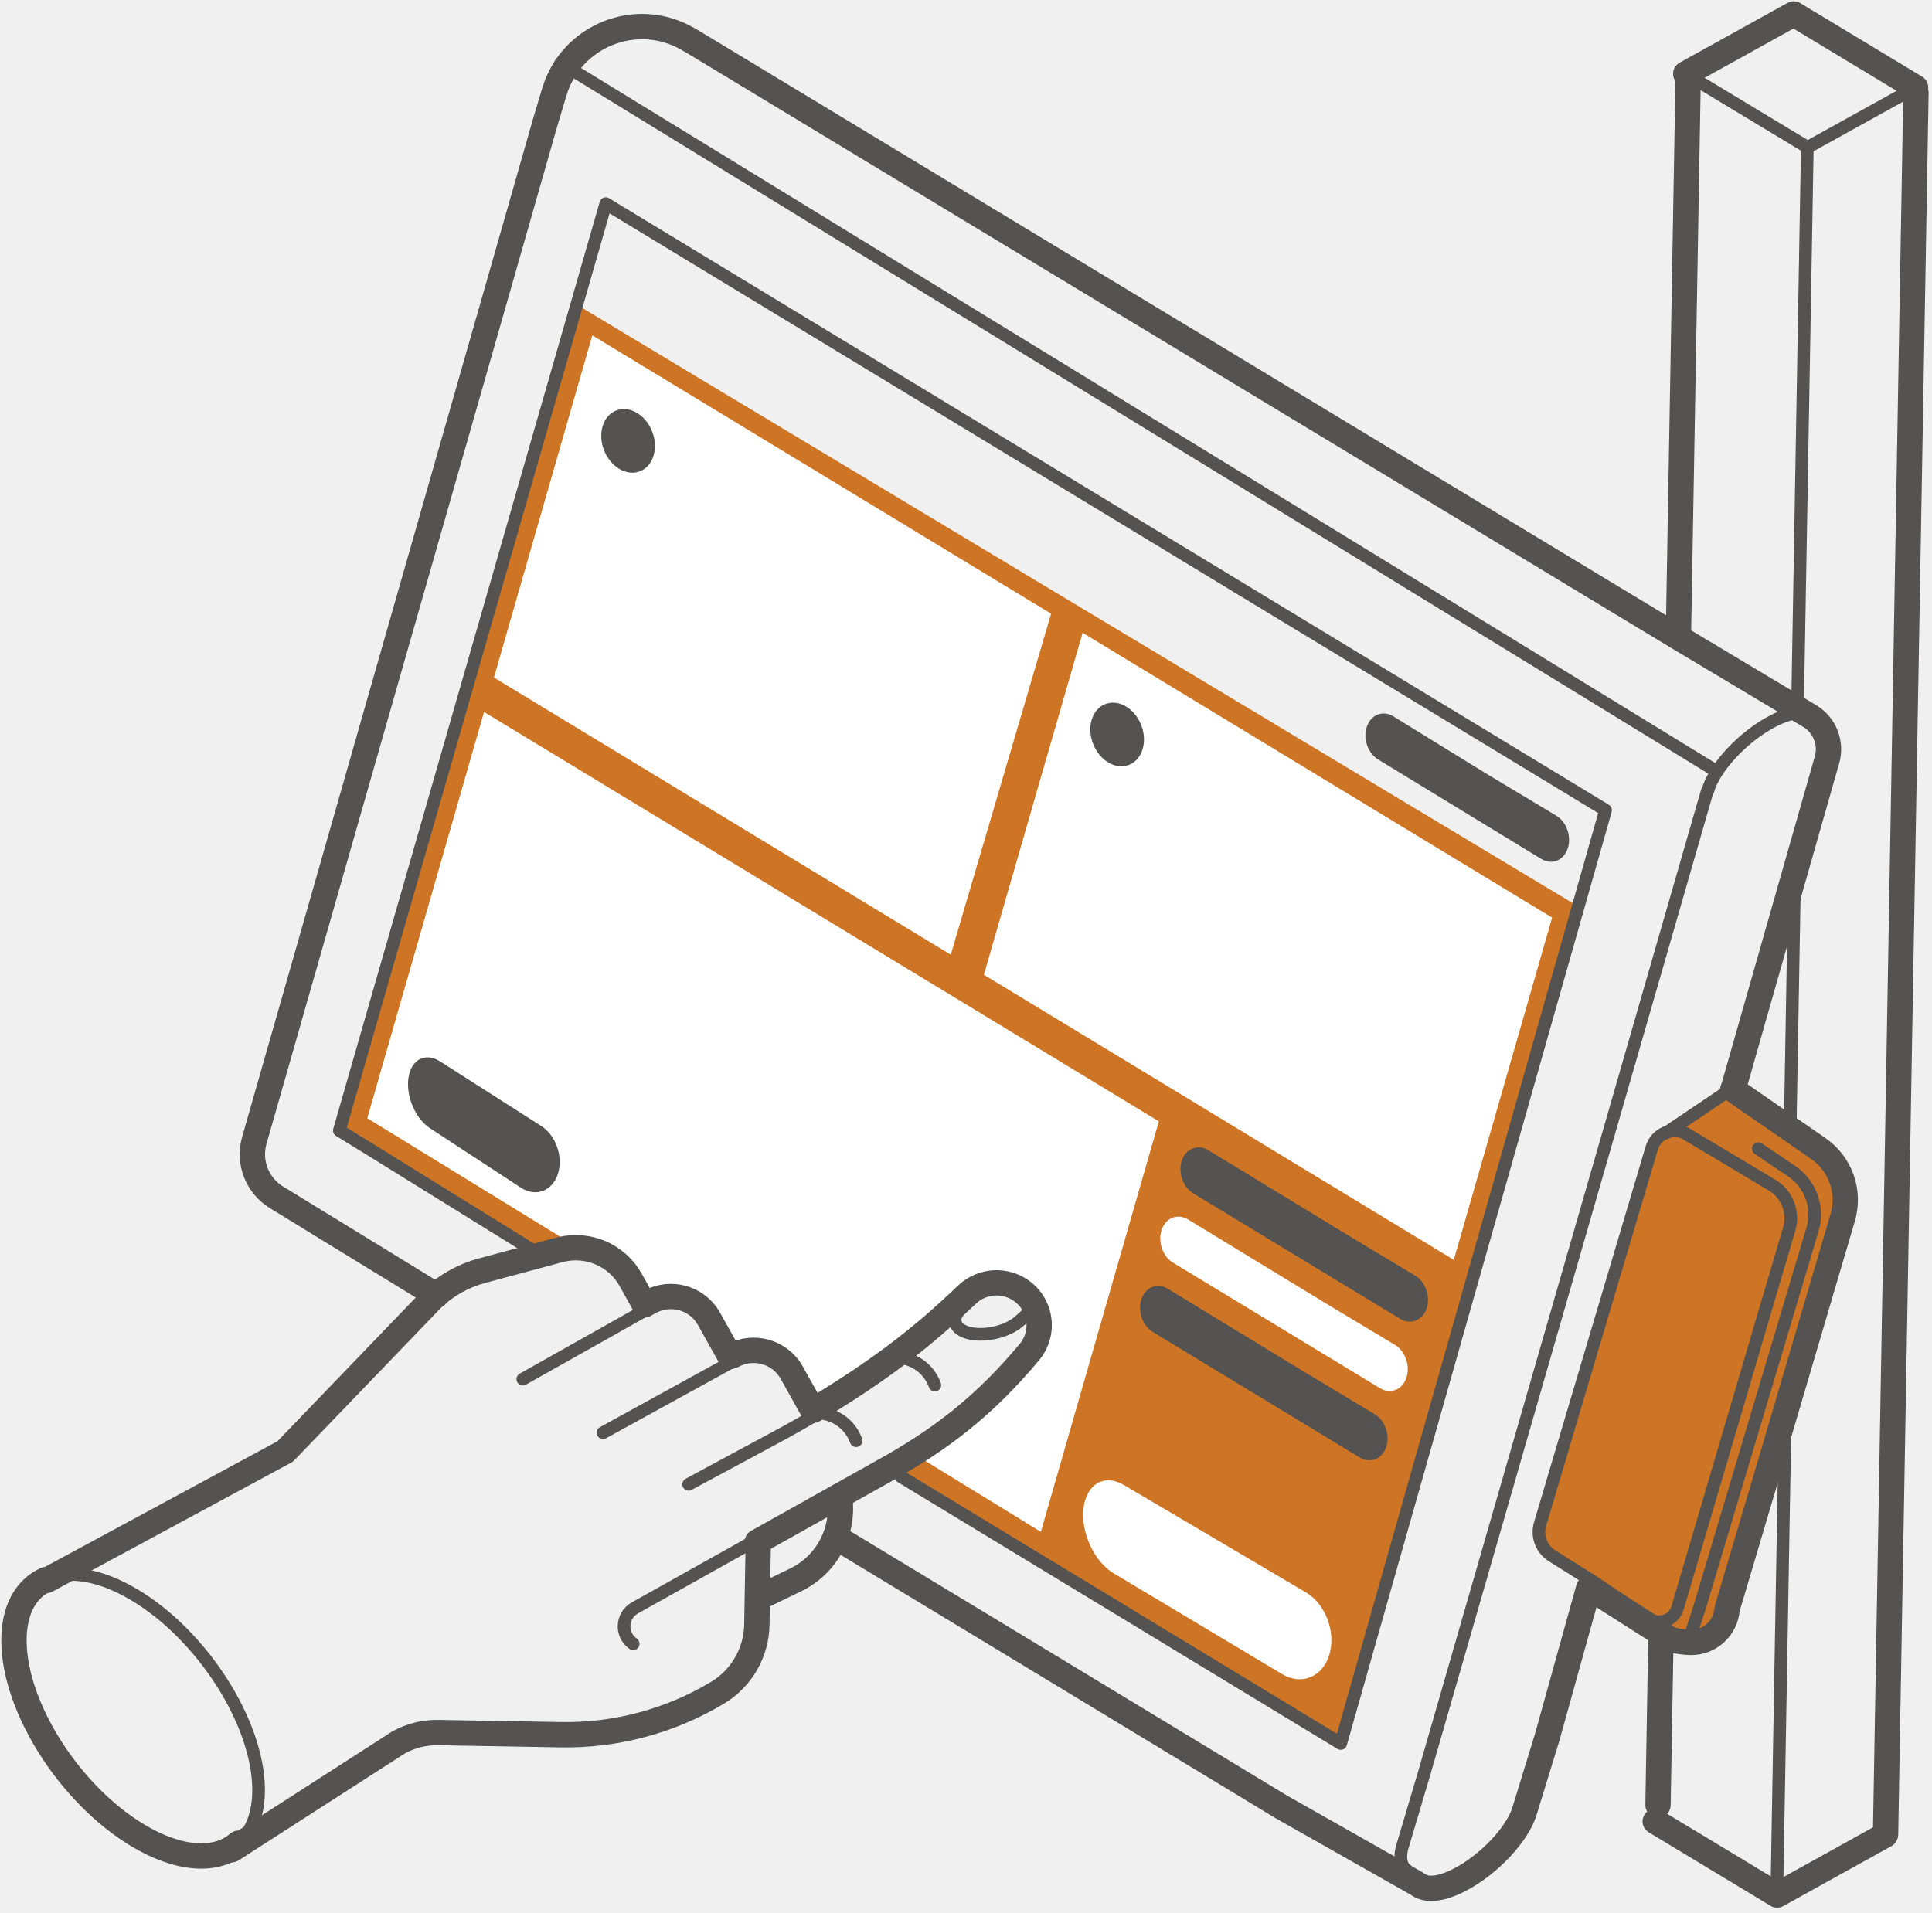
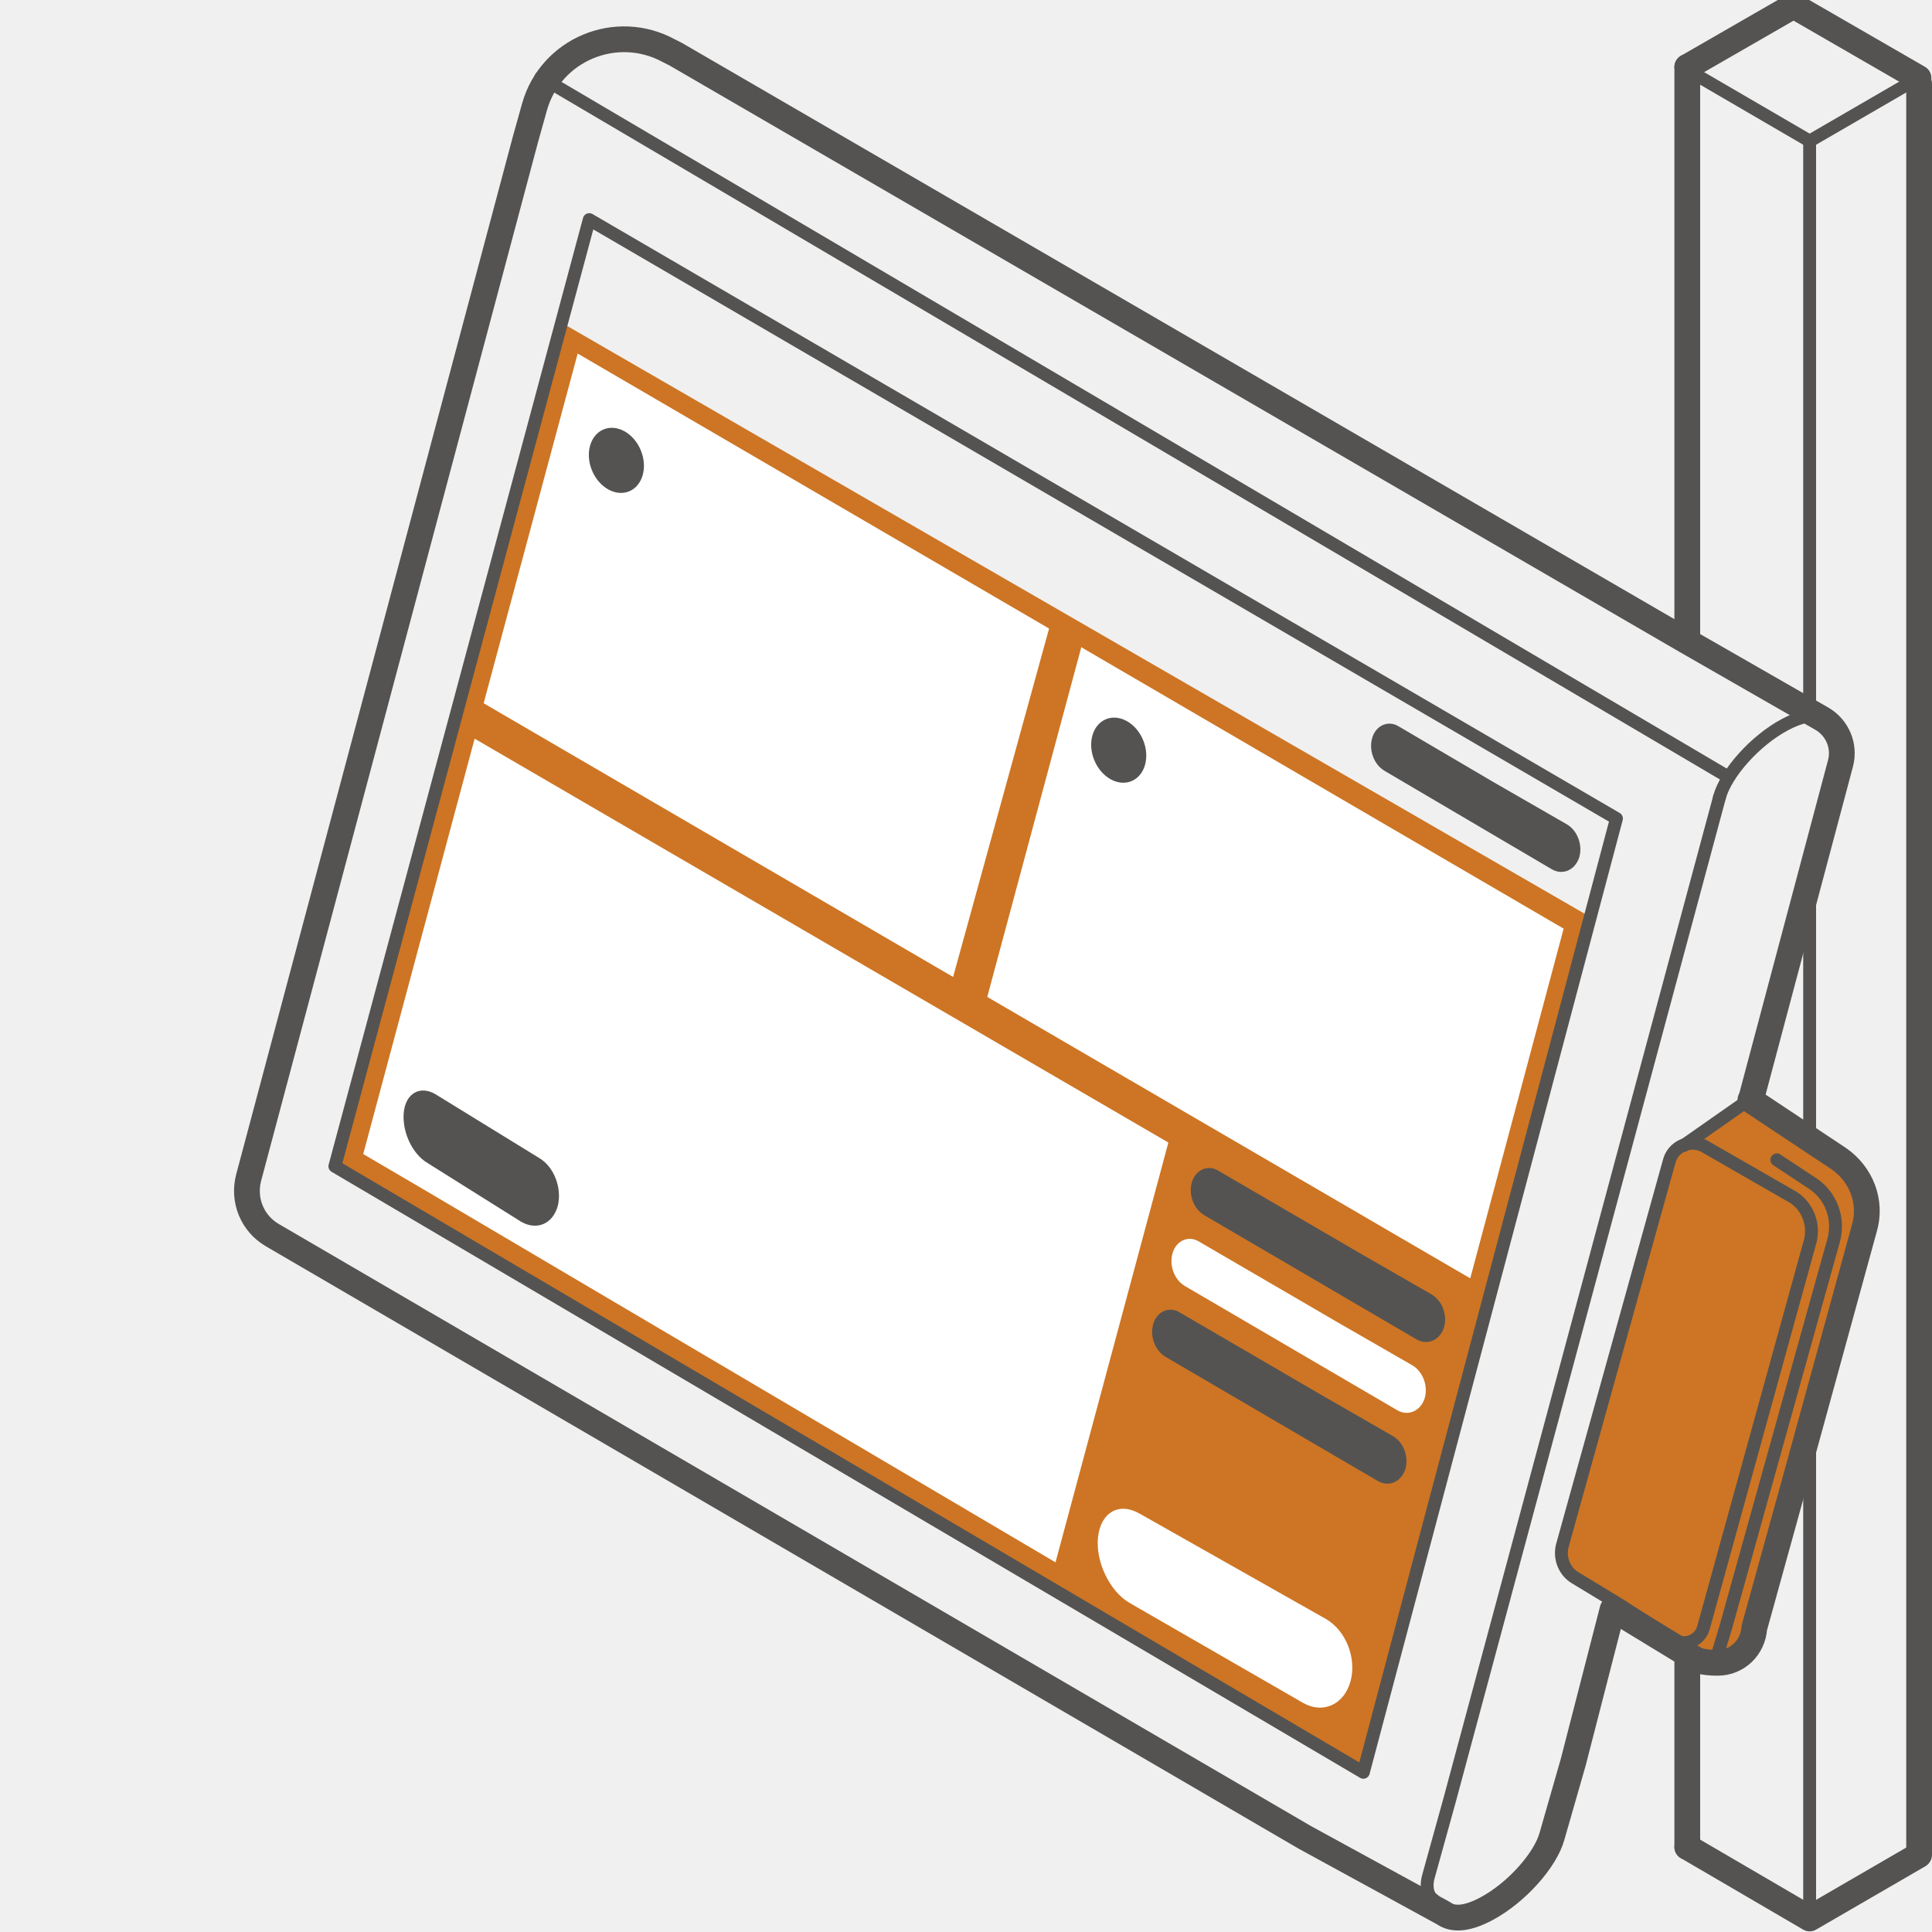
- <svg xmlns="http://www.w3.org/2000/svg" width="305" height="302" viewBox="0 0 305 302">
-   <g fill="none" fill-rule="evenodd">
-     <g fill-rule="nonzero" transform="rotate(1 -2629.628 3168.1)">
-       <path fill="#CD7524" d="M110.988 163.988l-7 8-14 12 71 42 35.294-132.429L35.988.988l-35 131 8 5 24 14 9-1 7 8 8-1 6 8 8 1 5 8 21-15c1.814-1.607 8-5 8-5 7 1 7.718 8.435 6 10z" />
-       <path fill="#FFF" d="M177.254 149.49l14.573-54.305-74.889-43.672-14.646 54.263zM24.142 60.202L38.725 5.903l73.188 42.68-14.901 54.113zM22.674 65.664L5.362 130.12l8.694 5.133 66.358 39.181c.552-.823 1.166-1.733 2.005-2.316 14.568-10.131 17.204-23.154 26.568-16.131 8 6-11.443 23.458-15.794 25.992l19.629 11.59 17.474-65.061.036-.062L22.674 65.664z" />
-       <path fill="#CD7524" d="M220.094 121.828l14.515 8.66a7.033 7.033 0 0 1 3.256 7.894l-17.942 64.592a5.68 5.68 0 0 1-5.673 5.387c-1.085 0-2.16-.144-3.198-.425l-17.107-11.892a5.06 5.06 0 0 1-1.982-5.524l17.025-60.533 11.106-8.159z" />
-       <ellipse cx="44.664" cy="22.467" fill="#545352" rx="4.078" ry="5.153" transform="rotate(-22.426 44.664 22.467)" />
-       <ellipse cx="122.667" cy="67.471" fill="#545352" rx="4.078" ry="5.153" transform="rotate(-22.426 122.667 67.47)" />
-       <path fill="#545352" d="M29.898 140.729l-14.49-9.127c-2.369-1.407-4.011-4.938-3.666-7.886.345-2.948 2.545-4.196 4.915-2.789l16.114 9.9c2.369 1.407 3.647 4.765 2.854 7.499-.794 2.734-3.358 3.81-5.727 2.403zM189.968 85.961l-26.021-15.25c-1.659-.958-2.502-3.273-1.884-5.172.619-1.899 2.465-2.661 4.124-1.703l14.758 8.747 11.263 6.503c1.659.958 2.502 3.273 1.884 5.172-.618 1.898-2.465 2.66-4.124 1.703zM168.968 158.961l-33.021-19.25c-1.659-.958-2.502-3.273-1.884-5.172.619-1.899 2.465-2.661 4.124-1.703l21.758 12.747 11.263 6.503c1.659.958 2.502 3.273 1.884 5.172-.618 1.898-2.465 2.66-4.124 1.703zM162.968 180.961l-33.021-19.25c-1.659-.958-2.502-3.273-1.884-5.172.619-1.899 2.465-2.661 4.124-1.703l21.758 12.747 11.263 6.503c1.659.958 2.502 3.273 1.884 5.172-.618 1.898-2.465 2.66-4.124 1.703z" />
-       <path fill="#FFF" d="M165.968 169.961l-33.021-19.25c-1.659-.958-2.502-3.273-1.884-5.172.619-1.899 2.465-2.661 4.124-1.703l21.758 12.747 11.263 6.503c1.659.958 2.502 3.273 1.884 5.172-.618 1.898-2.465 2.66-4.124 1.703zM151.284 215.36L124.4 199.896c-3.109-1.795-5.304-6.367-4.902-10.212.402-3.845 3.247-5.507 6.356-3.712l29.011 16.445c3.109 1.795 4.827 6.147 3.839 9.722-.989 3.574-4.311 5.016-7.42 3.221z" />
+ <svg xmlns="http://www.w3.org/2000/svg" version="1.1" id="Слой_1" x="0px" y="0px" viewBox="0 0 300 300" style="enable-background:new 0 0 300 300;" xml:space="preserve">
+   <style type="text/css">
+ 	.st0{display:none;}
+ 	.st1{display:inline;opacity:0.19;}
+ 	.st2{fill:none;stroke:#545352;stroke-linecap:round;stroke-linejoin:round;stroke-miterlimit:10;}
+ 	.st3{fill:#CD7524;}
+ 	.st4{fill:#FFFFFF;}
+ 	.st5{fill:#545352;}
+ 	.st6{fill:none;stroke:#545352;stroke-width:4;stroke-linecap:round;stroke-linejoin:round;stroke-miterlimit:10;}
+ 	.st7{fill:none;stroke:#545352;stroke-width:2;stroke-linecap:round;stroke-linejoin:round;stroke-miterlimit:10;}
+ </style>
+   <g id="Слой_1_1_" class="st0">
+     <g class="st1">
+       <g>
+         <g>
+           <g>
+             <polygon class="st2" points="22.8,20.5 22.8,-7.8 -1.7,-21.9 -26.2,-7.8 -26.2,20.5 -1.7,34.7      " />
+           </g>
+           <polyline class="st2" points="22.8,-8.1 -26.2,20.9 -26.2,-8.1 22.8,20.9 -1.2,34.9 -1.2,-22.1     " />
+         </g>
+         <g>
+           <g>
+             <polygon class="st2" points="71.8,20.5 71.8,-7.8 47.3,-21.9 22.8,-7.8 22.8,20.5 47.3,34.7      " />
+           </g>
+           <polyline class="st2" points="71.8,-8.1 22.8,20.9 22.8,-8.1 71.8,20.9 47.8,34.9 47.8,-22.1     " />
+         </g>
+         <g>
+           <g>
+             <polygon class="st2" points="120.8,20.5 120.8,-7.8 96.3,-21.9 71.8,-7.8 71.8,20.5 96.3,34.7      " />
+           </g>
+           <polyline class="st2" points="120.8,-8.1 71.8,20.9 71.8,-8.1 120.8,20.9 96.8,34.9 96.8,-22.1     " />
+         </g>
+         <g>
+           <g>
+             <polygon class="st2" points="169.8,20.5 169.8,-7.8 145.3,-21.9 120.8,-7.8 120.8,20.5 145.3,34.7      " />
+           </g>
+           <polyline class="st2" points="169.8,-8.1 120.8,20.9 120.8,-8.1 169.8,20.9 145.8,34.9 145.8,-22.1     " />
+         </g>
+         <g>
+           <g>
+             <polygon class="st2" points="218.8,20.5 218.8,-7.8 194.3,-21.9 169.8,-7.8 169.8,20.5 194.3,34.7      " />
+           </g>
+           <polyline class="st2" points="218.8,-8.1 169.8,20.9 169.8,-8.1 218.8,20.9 194.8,34.9 194.8,-22.1     " />
+         </g>
+         <g>
+           <g>
+             <polygon class="st2" points="267.8,20.5 267.8,-7.8 243.3,-21.9 218.8,-7.8 218.8,20.5 243.3,34.7      " />
+           </g>
+           <polyline class="st2" points="267.8,-8.1 218.8,20.9 218.8,-8.1 267.8,20.9 243.8,34.9 243.8,-22.1     " />
+         </g>
+         <g>
+           <g>
+             <polygon class="st2" points="316.8,20.5 316.8,-7.8 292.3,-21.9 267.8,-7.8 267.8,20.5 292.3,34.7      " />
+           </g>
+           <polyline class="st2" points="316.8,-8.1 267.8,20.9 267.8,-8.1 316.8,20.9 292.8,34.9 292.8,-22.1     " />
+         </g>
+         <g>
+           <g>
+             <polygon class="st2" points="47.8,63.5 47.8,35.2 23.3,21.1 -1.2,35.2 -1.2,63.5 23.3,77.7      " />
+           </g>
+           <polyline class="st2" points="47.8,34.9 -1.2,63.9 -1.2,34.9 47.8,63.9 23.8,77.9 23.8,20.9     " />
+         </g>
+         <g>
+           <g>
+             <polygon class="st2" points="96.8,63.5 96.8,35.2 72.3,21.1 47.8,35.2 47.8,63.5 72.3,77.7      " />
+           </g>
+           <polyline class="st2" points="96.8,34.9 47.8,63.9 47.8,34.9 96.8,63.9 72.8,77.9 72.8,20.9     " />
+         </g>
+         <g>
+           <g>
+             <polygon class="st2" points="145.8,63.5 145.8,35.2 121.3,21.1 96.8,35.2 96.8,63.5 121.3,77.7      " />
+           </g>
+           <polyline class="st2" points="145.8,34.9 96.8,63.9 96.8,34.9 145.8,63.9 121.8,77.9 121.8,20.9     " />
+         </g>
+         <g>
+           <g>
+             <polygon class="st2" points="194.8,63.5 194.8,35.2 170.3,21.1 145.8,35.2 145.8,63.5 170.3,77.7      " />
+           </g>
+           <polyline class="st2" points="194.8,34.9 145.8,63.9 145.8,34.9 194.8,63.9 170.8,77.9 170.8,20.9     " />
+         </g>
+         <g>
+           <g>
+             <polygon class="st2" points="243.8,63.5 243.8,35.2 219.3,21.1 194.8,35.2 194.8,63.5 219.3,77.7      " />
+           </g>
+           <polyline class="st2" points="243.8,34.9 194.8,63.9 194.8,34.9 243.8,63.9 219.8,77.9 219.8,20.9     " />
+         </g>
+         <g>
+           <g>
+             <polygon class="st2" points="292.8,63.5 292.8,35.2 268.3,21.1 243.8,35.2 243.8,63.5 268.3,77.7      " />
+           </g>
+           <polyline class="st2" points="292.8,34.9 243.8,63.9 243.8,34.9 292.8,63.9 268.8,77.9 268.8,20.9     " />
+         </g>
+       </g>
+       <g>
+         <g>
+           <g>
+             <polygon class="st2" points="22.8,106.5 22.8,78.2 -1.7,64.1 -26.2,78.2 -26.2,106.5 -1.7,120.7      " />
+           </g>
+           <polyline class="st2" points="22.8,77.9 -26.2,106.9 -26.2,77.9 22.8,106.9 -1.2,120.9 -1.2,63.9     " />
+         </g>
+         <g>
+           <g>
+             <polygon class="st2" points="71.8,106.5 71.8,78.2 47.3,64.1 22.8,78.2 22.8,106.5 47.3,120.7      " />
+           </g>
+           <polyline class="st2" points="71.8,77.9 22.8,106.9 22.8,77.9 71.8,106.9 47.8,120.9 47.8,63.9     " />
+         </g>
+         <g>
+           <g>
+             <polygon class="st2" points="120.8,106.5 120.8,78.2 96.3,64.1 71.8,78.2 71.8,106.5 96.3,120.7      " />
+           </g>
+           <polyline class="st2" points="120.8,77.9 71.8,106.9 71.8,77.9 120.8,106.9 96.8,120.9 96.8,63.9     " />
+         </g>
+         <g>
+           <g>
+             <polygon class="st2" points="169.8,106.5 169.8,78.2 145.3,64.1 120.8,78.2 120.8,106.5 145.3,120.7      " />
+           </g>
+           <polyline class="st2" points="169.8,77.9 120.8,106.9 120.8,77.9 169.8,106.9 145.8,120.9 145.8,63.9     " />
+         </g>
+         <g>
+           <g>
+             <polygon class="st2" points="218.8,106.5 218.8,78.2 194.3,64.1 169.8,78.2 169.8,106.5 194.3,120.7      " />
+           </g>
+           <polyline class="st2" points="218.8,77.9 169.8,106.9 169.8,77.9 218.8,106.9 194.8,120.9 194.8,63.9     " />
+         </g>
+         <g>
+           <g>
+             <polygon class="st2" points="267.8,106.5 267.8,78.2 243.3,64.1 218.8,78.2 218.8,106.5 243.3,120.7      " />
+           </g>
+           <polyline class="st2" points="267.8,77.9 218.8,106.9 218.8,77.9 267.8,106.9 243.8,120.9 243.8,63.9     " />
+         </g>
+         <g>
+           <g>
+             <polygon class="st2" points="316.8,106.5 316.8,78.2 292.3,64.1 267.8,78.2 267.8,106.5 292.3,120.7      " />
+           </g>
+           <polyline class="st2" points="316.8,77.9 267.8,106.9 267.8,77.9 316.8,106.9 292.8,120.9 292.8,63.9     " />
+         </g>
+         <g>
+           <g>
+             <polygon class="st2" points="47.8,149.5 47.8,121.2 23.3,107.1 -1.2,121.2 -1.2,149.5 23.3,163.7      " />
+           </g>
+           <polyline class="st2" points="47.8,120.9 -1.2,149.9 -1.2,120.9 47.8,149.9 23.8,163.9 23.8,106.9     " />
+         </g>
+         <g>
+           <g>
+             <polygon class="st2" points="96.8,149.5 96.8,121.2 72.3,107.1 47.8,121.2 47.8,149.5 72.3,163.7      " />
+           </g>
+           <polyline class="st2" points="96.8,120.9 47.8,149.9 47.8,120.9 96.8,149.9 72.8,163.9 72.8,106.9     " />
+         </g>
+         <g>
+           <g>
+             <polygon class="st2" points="145.8,149.5 145.8,121.2 121.3,107.1 96.8,121.2 96.8,149.5 121.3,163.7      " />
+           </g>
+           <polyline class="st2" points="145.8,120.9 96.8,149.9 96.8,120.9 145.8,149.9 121.8,163.9 121.8,106.9     " />
+         </g>
+         <g>
+           <g>
+             <polygon class="st2" points="194.8,149.5 194.8,121.2 170.3,107.1 145.8,121.2 145.8,149.5 170.3,163.7      " />
+           </g>
+           <polyline class="st2" points="194.8,120.9 145.8,149.9 145.8,120.9 194.8,149.9 170.8,163.9 170.8,106.9     " />
+         </g>
+         <g>
+           <g>
+             <polygon class="st2" points="243.8,149.5 243.8,121.2 219.3,107.1 194.8,121.2 194.8,149.5 219.3,163.7      " />
+           </g>
+           <polyline class="st2" points="243.8,120.9 194.8,149.9 194.8,120.9 243.8,149.9 219.8,163.9 219.8,106.9     " />
+         </g>
+         <g>
+           <g>
+             <polygon class="st2" points="292.8,149.5 292.8,121.2 268.3,107.1 243.8,121.2 243.8,149.5 268.3,163.7      " />
+           </g>
+           <polyline class="st2" points="292.8,120.9 243.8,149.9 243.8,120.9 292.8,149.9 268.8,163.9 268.8,106.9     " />
+         </g>
+       </g>
+       <g>
+         <g>
+           <g>
+             <polygon class="st2" points="22.8,192.5 22.8,164.2 -1.7,150.1 -26.2,164.2 -26.2,192.5 -1.7,206.7      " />
+           </g>
+           <polyline class="st2" points="22.8,163.9 -26.2,192.9 -26.2,163.9 22.8,192.9 -1.2,206.9 -1.2,149.9     " />
+         </g>
+         <g>
+           <g>
+             <polygon class="st2" points="71.8,192.5 71.8,164.2 47.3,150.1 22.8,164.2 22.8,192.5 47.3,206.7      " />
+           </g>
+           <polyline class="st2" points="71.8,163.9 22.8,192.9 22.8,163.9 71.8,192.9 47.8,206.9 47.8,149.9     " />
+         </g>
+         <g>
+           <g>
+             <polygon class="st2" points="120.8,192.5 120.8,164.2 96.3,150.1 71.8,164.2 71.8,192.5 96.3,206.7      " />
+           </g>
+           <polyline class="st2" points="120.8,163.9 71.8,192.9 71.8,163.9 120.8,192.9 96.8,206.9 96.8,149.9     " />
+         </g>
+         <g>
+           <g>
+             <polygon class="st2" points="169.8,192.5 169.8,164.2 145.3,150.1 120.8,164.2 120.8,192.5 145.3,206.7      " />
+           </g>
+           <polyline class="st2" points="169.8,163.9 120.8,192.9 120.8,163.9 169.8,192.9 145.8,206.9 145.8,149.9     " />
+         </g>
+         <g>
+           <g>
+             <polygon class="st2" points="218.8,192.5 218.8,164.2 194.3,150.1 169.8,164.2 169.8,192.5 194.3,206.7      " />
+           </g>
+           <polyline class="st2" points="218.8,163.9 169.8,192.9 169.8,163.9 218.8,192.9 194.8,206.9 194.8,149.9     " />
+         </g>
+         <g>
+           <g>
+             <polygon class="st2" points="267.8,192.5 267.8,164.2 243.3,150.1 218.8,164.2 218.8,192.5 243.3,206.7      " />
+           </g>
+           <polyline class="st2" points="267.8,163.9 218.8,192.9 218.8,163.9 267.8,192.9 243.8,206.9 243.8,149.9     " />
+         </g>
+         <g>
+           <g>
+             <polygon class="st2" points="316.8,192.5 316.8,164.2 292.3,150.1 267.8,164.2 267.8,192.5 292.3,206.7      " />
+           </g>
+           <polyline class="st2" points="316.8,163.9 267.8,192.9 267.8,163.9 316.8,192.9 292.8,206.9 292.8,149.9     " />
+         </g>
+         <g>
+           <g>
+             <polygon class="st2" points="47.8,235.5 47.8,207.2 23.3,193.1 -1.2,207.2 -1.2,235.5 23.3,249.7      " />
+           </g>
+           <polyline class="st2" points="47.8,206.9 -1.2,235.9 -1.2,206.9 47.8,235.9 23.8,249.9 23.8,192.9     " />
+         </g>
+         <g>
+           <g>
+             <polygon class="st2" points="96.8,235.5 96.8,207.2 72.3,193.1 47.8,207.2 47.8,235.5 72.3,249.7      " />
+           </g>
+           <polyline class="st2" points="96.8,206.9 47.8,235.9 47.8,206.9 96.8,235.9 72.8,249.9 72.8,192.9     " />
+         </g>
+         <g>
+           <g>
+             <polygon class="st2" points="145.8,235.5 145.8,207.2 121.3,193.1 96.8,207.2 96.8,235.5 121.3,249.7      " />
+           </g>
+           <polyline class="st2" points="145.8,206.9 96.8,235.9 96.8,206.9 145.8,235.9 121.8,249.9 121.8,192.9     " />
+         </g>
+         <g>
+           <g>
+             <polygon class="st2" points="194.8,235.5 194.8,207.2 170.3,193.1 145.8,207.2 145.8,235.5 170.3,249.7      " />
+           </g>
+           <polyline class="st2" points="194.8,206.9 145.8,235.9 145.8,206.9 194.8,235.9 170.8,249.9 170.8,192.9     " />
+         </g>
+         <g>
+           <g>
+             <polygon class="st2" points="243.8,235.5 243.8,207.2 219.3,193.1 194.8,207.2 194.8,235.5 219.3,249.7      " />
+           </g>
+           <polyline class="st2" points="243.8,206.9 194.8,235.9 194.8,206.9 243.8,235.9 219.8,249.9 219.8,192.9     " />
+         </g>
+         <g>
+           <g>
+             <polygon class="st2" points="292.8,235.5 292.8,207.2 268.3,193.1 243.8,207.2 243.8,235.5 268.3,249.7      " />
+           </g>
+           <polyline class="st2" points="292.8,206.9 243.8,235.9 243.8,206.9 292.8,235.9 268.8,249.9 268.8,192.9     " />
+         </g>
+       </g>
+       <g>
+         <g>
+           <g>
+             <polygon class="st2" points="22.8,278.5 22.8,250.2 -1.7,236.1 -26.2,250.2 -26.2,278.5 -1.7,292.7      " />
+           </g>
+           <polyline class="st2" points="22.8,249.9 -26.2,278.9 -26.2,249.9 22.8,278.9 -1.2,292.9 -1.2,235.9     " />
+         </g>
+         <g>
+           <g>
+             <polygon class="st2" points="71.8,278.5 71.8,250.2 47.3,236.1 22.8,250.2 22.8,278.5 47.3,292.7      " />
+           </g>
+           <polyline class="st2" points="71.8,249.9 22.8,278.9 22.8,249.9 71.8,278.9 47.8,292.9 47.8,235.9     " />
+         </g>
+         <g>
+           <g>
+             <polygon class="st2" points="120.8,278.5 120.8,250.2 96.3,236.1 71.8,250.2 71.8,278.5 96.3,292.7      " />
+           </g>
+           <polyline class="st2" points="120.8,249.9 71.8,278.9 71.8,249.9 120.8,278.9 96.8,292.9 96.8,235.9     " />
+         </g>
+         <g>
+           <g>
+             <polygon class="st2" points="169.8,278.5 169.8,250.2 145.3,236.1 120.8,250.2 120.8,278.5 145.3,292.7      " />
+           </g>
+           <polyline class="st2" points="169.8,249.9 120.8,278.9 120.8,249.9 169.8,278.9 145.8,292.9 145.8,235.9     " />
+         </g>
+         <g>
+           <g>
+             <polygon class="st2" points="218.8,278.5 218.8,250.2 194.3,236.1 169.8,250.2 169.8,278.5 194.3,292.7      " />
+           </g>
+           <polyline class="st2" points="218.8,249.9 169.8,278.9 169.8,249.9 218.8,278.9 194.8,292.9 194.8,235.9     " />
+         </g>
+         <g>
+           <g>
+             <polygon class="st2" points="267.8,278.5 267.8,250.2 243.3,236.1 218.8,250.2 218.8,278.5 243.3,292.7      " />
+           </g>
+           <polyline class="st2" points="267.8,249.9 218.8,278.9 218.8,249.9 267.8,278.9 243.8,292.9 243.8,235.9     " />
+         </g>
+         <g>
+           <g>
+             <polygon class="st2" points="316.8,278.5 316.8,250.2 292.3,236.1 267.8,250.2 267.8,278.5 292.3,292.7      " />
+           </g>
+           <polyline class="st2" points="316.8,249.9 267.8,278.9 267.8,249.9 316.8,278.9 292.8,292.9 292.8,235.9     " />
+         </g>
+         <g>
+           <g>
+             <polygon class="st2" points="47.8,321.5 47.8,293.2 23.3,279.1 -1.2,293.2 -1.2,321.5 23.3,335.7      " />
+           </g>
+           <polyline class="st2" points="47.8,292.9 -1.2,321.9 -1.2,292.9 47.8,321.9 23.8,335.9 23.8,278.9     " />
+         </g>
+         <g>
+           <g>
+             <polygon class="st2" points="96.8,321.5 96.8,293.2 72.3,279.1 47.8,293.2 47.8,321.5 72.3,335.7      " />
+           </g>
+           <polyline class="st2" points="96.8,292.9 47.8,321.9 47.8,292.9 96.8,321.9 72.8,335.9 72.8,278.9     " />
+         </g>
+         <g>
+           <g>
+             <polygon class="st2" points="145.8,321.5 145.8,293.2 121.3,279.1 96.8,293.2 96.8,321.5 121.3,335.7      " />
+           </g>
+           <polyline class="st2" points="145.8,292.9 96.8,321.9 96.8,292.9 145.8,321.9 121.8,335.9 121.8,278.9     " />
+         </g>
+         <g>
+           <g>
+             <polygon class="st2" points="194.8,321.5 194.8,293.2 170.3,279.1 145.8,293.2 145.8,321.5 170.3,335.7      " />
+           </g>
+           <polyline class="st2" points="194.8,292.9 145.8,321.9 145.8,292.9 194.8,321.9 170.8,335.9 170.8,278.9     " />
+         </g>
+         <g>
+           <g>
+             <polygon class="st2" points="243.8,321.5 243.8,293.2 219.3,279.1 194.8,293.2 194.8,321.5 219.3,335.7      " />
+           </g>
+           <polyline class="st2" points="243.8,292.9 194.8,321.9 194.8,292.9 243.8,321.9 219.8,335.9 219.8,278.9     " />
+         </g>
+         <g>
+           <g>
+             <polygon class="st2" points="292.8,321.5 292.8,293.2 268.3,279.1 243.8,293.2 243.8,321.5 268.3,335.7      " />
+           </g>
+           <polyline class="st2" points="292.8,292.9 243.8,321.9 243.8,292.9 292.8,321.9 268.8,335.9 268.8,278.9     " />
+         </g>
+       </g>
    </g>
-     <g stroke="#545352" stroke-linecap="round" stroke-linejoin="round">
-       <path stroke-width="4" d="M262.217 257.921l-.472 27.09" />
-       <path stroke-width="2" d="M142.24 233.178l69.418 42.123 41.81-147.372L95.633 32.156l-42.06 146.358 4.54 2.794 27.185 16.859" />
-       <path stroke-width="2" d="M155.537 203.166l-3.757 3.398c-1.775 1.652-1.146 3.432 1.403 3.975 2.55.544 6.053-.355 7.827-2.007l1.652-1.494M119.554 243.072l-19.313 10.815c-2.166 1.212-2.319 4.25-.287 5.67" />
-       <path stroke-width="4" d="M128.607 222.564c9.257-5.592 16.227-10.626 24.018-18.116a6.778 6.778 0 0 1 8.799-.495 6.65 6.65 0 0 1 2.236 3.049 6.63 6.63 0 0 1-1.162 6.511c-6.985 8.344-13.842 13.757-23.407 19.014l-19.543 10.943" />
-       <path stroke-width="2" d="M108.712 234.379l15.377-8.288c1.547-.85 3.078-1.729 4.592-2.633" />
-       <path stroke-width="4" d="M115.64 214.08c3.32-1.825 7.503-.635 9.343 2.658l3.332 5.961" />
-       <path stroke-width="2" d="M95.195 226.23l20.498-11.274" />
-       <path stroke-width="4" d="M101.759 206.042l.82-.462c3.32-1.824 7.502-.634 9.342 2.659l3.333 5.96" />
-       <path stroke-width="2" d="M82.534 217.775l19.879-11.187" />
-       <path stroke-width="4" d="M7.325 249.565l37.704-20.376 23.334-24.255a18.28 18.28 0 0 1 7.726-4.288l12.444-3.348c4.34-1.05 8.853.91 11.019 4.786l2.028 3.628M119.703 243.744l-.221 12.82a12.79 12.79 0 0 1-6.23 10.742 46.506 46.506 0 0 1-24.734 6.61l-19.346-.338a12.44 12.44 0 0 0-6.208 1.534L36.587 292.08M132.515 236.21c.89 5.372-1.846 10.802-6.903 13.256l-5.82 2.824" />
-       <path stroke-width="2" d="M147.584 218.715c-1.038-2.904-3.967-4.706-7.05-4.337l-.34.041M135.15 227.496c-1.037-2.903-3.966-4.706-7.05-4.337l-.34.042" />
-       <g>
-         <path stroke-width="4" d="M297.67 289.638l4.798-274.958" />
-         <path stroke-width="2" d="M283.768 111.92l1.546-88.538M282.61 178.288l.644-36.924M280.523 297.84l1.305-74.767" />
-         <path stroke-width="4" d="M266.509 12.052l-1.545 88.521" />
-         <path stroke-width="2" d="M302.41 13.819l-17.043 9.448-19.243-11.615" />
-         <path stroke-width="4" d="M297.593 289.777l-17.043 9.448-19.243-11.615M266.124 11.652l17.044-9.448L302.41 13.82" />
-       </g>
-       <g>
-         <path stroke-width="2" d="M269.526 124.89l-44.631 154.906-3.522 11.864c-.309 1.03-.487 2.826.7 3.633M88.52 9.945l182.394 111.798" />
-         <path stroke-width="4" d="M250.798 250.763l-6.559 23.6-3.51 11.42c-1.023 3.73-5.688 8.704-10.42 11.11-2.781 1.414-4.97 1.636-6.287.767M132.911 243.305l69.412 42.036 21.201 12.004M273.623 171.937l14.804-51.965a6.097 6.097 0 0 0-2.734-6.903l-20.894-12.5L109.522 6.694l-.955-.55c-8.077-4.66-18.386-.56-21.059 8.372l-1.495 5-45.865 160.557a7.973 7.973 0 0 0 3.526 9.004l25.21 15.458" />
-         <path stroke-width="2" d="M273.151 172.068l-10.12 6.825" />
-         <path stroke-width="4" d="M273.558 172.031l13.495 9.328a9.862 9.862 0 0 1 3.852 10.898l-11.634 39.5-6.616 22.301a5.68 5.68 0 0 1-5.766 5.287 12.237 12.237 0 0 1-3.19-.48l-12.616-8.034" />
-         <path stroke-width="2" d="M251.596 249.803l-6.562-4.125a4.46 4.46 0 0 1-1.902-5.045l17.633-59.377a3.767 3.767 0 0 1 5.353-2.267l13.305 7.955a6.102 6.102 0 0 1 3.037 7.111l-17.621 59.827a3.08 3.08 0 0 1-4.675 1.685l-8.568-5.764z" />
-         <path stroke-width="2" d="M266.633 258.968l1.719-5.277 17.783-59.554a8.254 8.254 0 0 0-3.29-9.202l-5.262-3.552M269.595 124.91c1.022-3.73 5.687-8.703 10.419-11.109 4.732-2.406 7.747-1.363 7.677 2.636" />
-       </g>
-       <path stroke-width="4" d="M37.64 291.058c-3.413 2.958-9.252 2.743-15.917-1.262-10.664-6.407-19.403-20.09-19.52-30.56-.055-5.002 1.868-8.367 5.055-9.817" />
-       <path stroke-width="2" d="M7.259 249.418c3.482-1.584 8.473-.883 14.042 2.463 10.664 6.407 19.403 20.09 19.52 30.56.043 3.926-1.131 6.843-3.18 8.617" />
+   </g>
+   <g id="Слой_3">
+     <g>
+       <path class="st3" d="M141,233l71,42l35.3-132.4L87,50L52,181l8,5l24,14L141,233z" />
+       <polygon class="st4" points="228.3,198.5 242.8,144.2 167.9,100.5 153.3,154.8 153.3,154.8   " />
+       <polygon class="st4" points="75.1,109.2 89.7,54.9 162.9,97.6 148,151.7   " />
+       <path class="st4" d="M73.7,114.7l-17.3,64.5l8.7,5.1l98.8,58.3l17.5-65.1l0-0.1L73.7,114.7z" />
+       <path class="st3" d="M271.1,170.8l14.5,8.7c2.7,1.6,4.1,4.8,3.3,7.9L270.9,252c-0.2,3-2.6,5.4-5.7,5.4l0,0c-1.1,0-2.2-0.1-3.2-0.4    L244.9,245c-1.8-1.2-2.6-3.4-2-5.5l17-60.5L271.1,170.8z" />
+       <ellipse transform="matrix(0.9244 -0.3815 0.3815 0.9244 -20.0293 41.8998)" class="st5" cx="95.7" cy="71.5" rx="4.1" ry="5.2" />
+       <ellipse transform="matrix(0.9244 -0.3815 0.3815 0.9244 -31.2985 75.0602)" class="st5" cx="173.7" cy="116.5" rx="4.1" ry="5.2" />
+       <path class="st5" d="M80.9,189.7l-14.5-9.1c-2.4-1.4-4-4.9-3.7-7.9l0,0c0.3-2.9,2.5-4.2,4.9-2.8l16.1,9.9c2.4,1.4,3.6,4.8,2.9,7.5    l0,0C85.8,190.1,83.3,191.1,80.9,189.7z" />
+       <g>
+         <path class="st5" d="M241,135l-26-15.3c-1.7-1-2.5-3.3-1.9-5.2l0,0c0.6-1.9,2.5-2.7,4.1-1.7l14.8,8.7l11.3,6.5     c1.7,1,2.5,3.3,1.9,5.2l0,0C244.5,135.2,242.6,135.9,241,135z" />
+         <path class="st5" d="M220,208l-33-19.3c-1.7-1-2.5-3.3-1.9-5.2l0,0c0.6-1.9,2.5-2.7,4.1-1.7l21.8,12.7l11.3,6.5     c1.7,1,2.5,3.3,1.9,5.2l0,0C223.5,208.2,221.6,208.9,220,208z" />
+         <path class="st5" d="M214,230l-33-19.3c-1.7-1-2.5-3.3-1.9-5.2l0,0c0.6-1.9,2.5-2.7,4.1-1.7l21.8,12.7l11.3,6.5     c1.7,1,2.5,3.3,1.9,5.2l0,0C217.5,230.2,215.6,230.9,214,230z" />
+         <path class="st4" d="M217,219l-33-19.3c-1.7-1-2.5-3.3-1.9-5.2l0,0c0.6-1.9,2.5-2.7,4.1-1.7l21.8,12.7l11.3,6.5     c1.7,1,2.5,3.3,1.9,5.2l0,0C220.5,219.2,218.6,219.9,217,219z" />
+         <path class="st4" d="M202.3,264.4l-26.9-15.5c-3.1-1.8-5.3-6.4-4.9-10.2l0,0c0.4-3.8,3.2-5.5,6.4-3.7l29,16.4     c3.1,1.8,4.8,6.1,3.8,9.7l0,0C208.7,264.7,205.4,266.2,202.3,264.4z" />
+       </g>
+       <line class="st6" x1="262" y1="256.9" x2="262" y2="286.8" />
+       <polygon class="st7" points="211.7,275.2 251,127.1 91.5,34.1 52,181.1   " />
+       <g>
+         <line class="st6" x1="298" y1="288" x2="298" y2="13" />
+         <line class="st7" x1="281" y1="110.5" x2="281" y2="22" />
+         <line class="st7" x1="281" y1="176.9" x2="281" y2="140" />
+         <line class="st7" x1="281" y1="296.5" x2="281" y2="221.7" />
+         <line class="st6" x1="262" y1="10.4" x2="262" y2="99.5" />
+         <polyline class="st7" points="297.9,12.1 281,21.9 261.6,10.6    " />
+         <polyline class="st6" points="297.9,288.1 281,297.9 262,286.8    " />
+         <polyline class="st6" points="262,10.4 278.5,0.9 297.9,12.1    " />
+       </g>
+       <g>
+         <path class="st7" d="M267,123.8l-41.9,155.7l-3.3,11.9c-0.3,1-0.4,2.8,0.8,3.6" />
+         <line class="st7" x1="84" y1="12" x2="268.3" y2="120.6" />
+         <path class="st6" d="M250.4,249.9l-6.1,23.7l-3.3,11.5c-1,3.7-5.5,8.8-10.2,11.3l0,0c-2.8,1.5-4.9,1.7-6.3,0.9" />
+         <path class="st6" d="M271.9,170.7l13.9-52.2c0.7-2.7-0.5-5.5-2.9-6.9l-21.1-12.1L104.9,8.4l-1-0.5c-8.2-4.5-18.4-0.2-20.9,8.7     l-1.4,5L38.6,182.9c-0.9,3.5,0.6,7.1,3.7,8.9l160.3,93.5L224,297" />
+         <line class="st7" x1="271.4" y1="170.9" x2="261.4" y2="177.9" />
+         <path class="st6" d="M271.8,170.8l13.7,9.1c3.5,2.4,5.2,6.7,4,10.8l-10.9,39.7l-6.2,22.4c-0.2,3-2.6,5.4-5.7,5.4l0,0     c-1.1,0-2.2-0.1-3.2-0.4l-12.8-7.8" />
+         <path class="st7" d="M251.2,249l-6.6-4c-1.7-1-2.5-3.1-2-5l16.6-59.7c0.6-2.3,3.2-3.4,5.3-2.4l13.4,7.7c2.6,1.3,3.9,4.3,3.2,7.1     l-16.6,60.1c-0.6,2-2.9,2.9-4.6,1.8L251.2,249z" />
+         <path class="st7" d="M266.4,257.9l1.6-5.3l16.7-59.9c1-3.5-0.4-7.2-3.5-9.1l-5.3-3.5" />
+         <path class="st7" d="M267,123.8c1-3.7,5.5-8.8,10.2-11.3l0,0c4.7-2.5,7.7-1.5,7.7,2.5" />
+       </g>
    </g>
  </g>
</svg>
